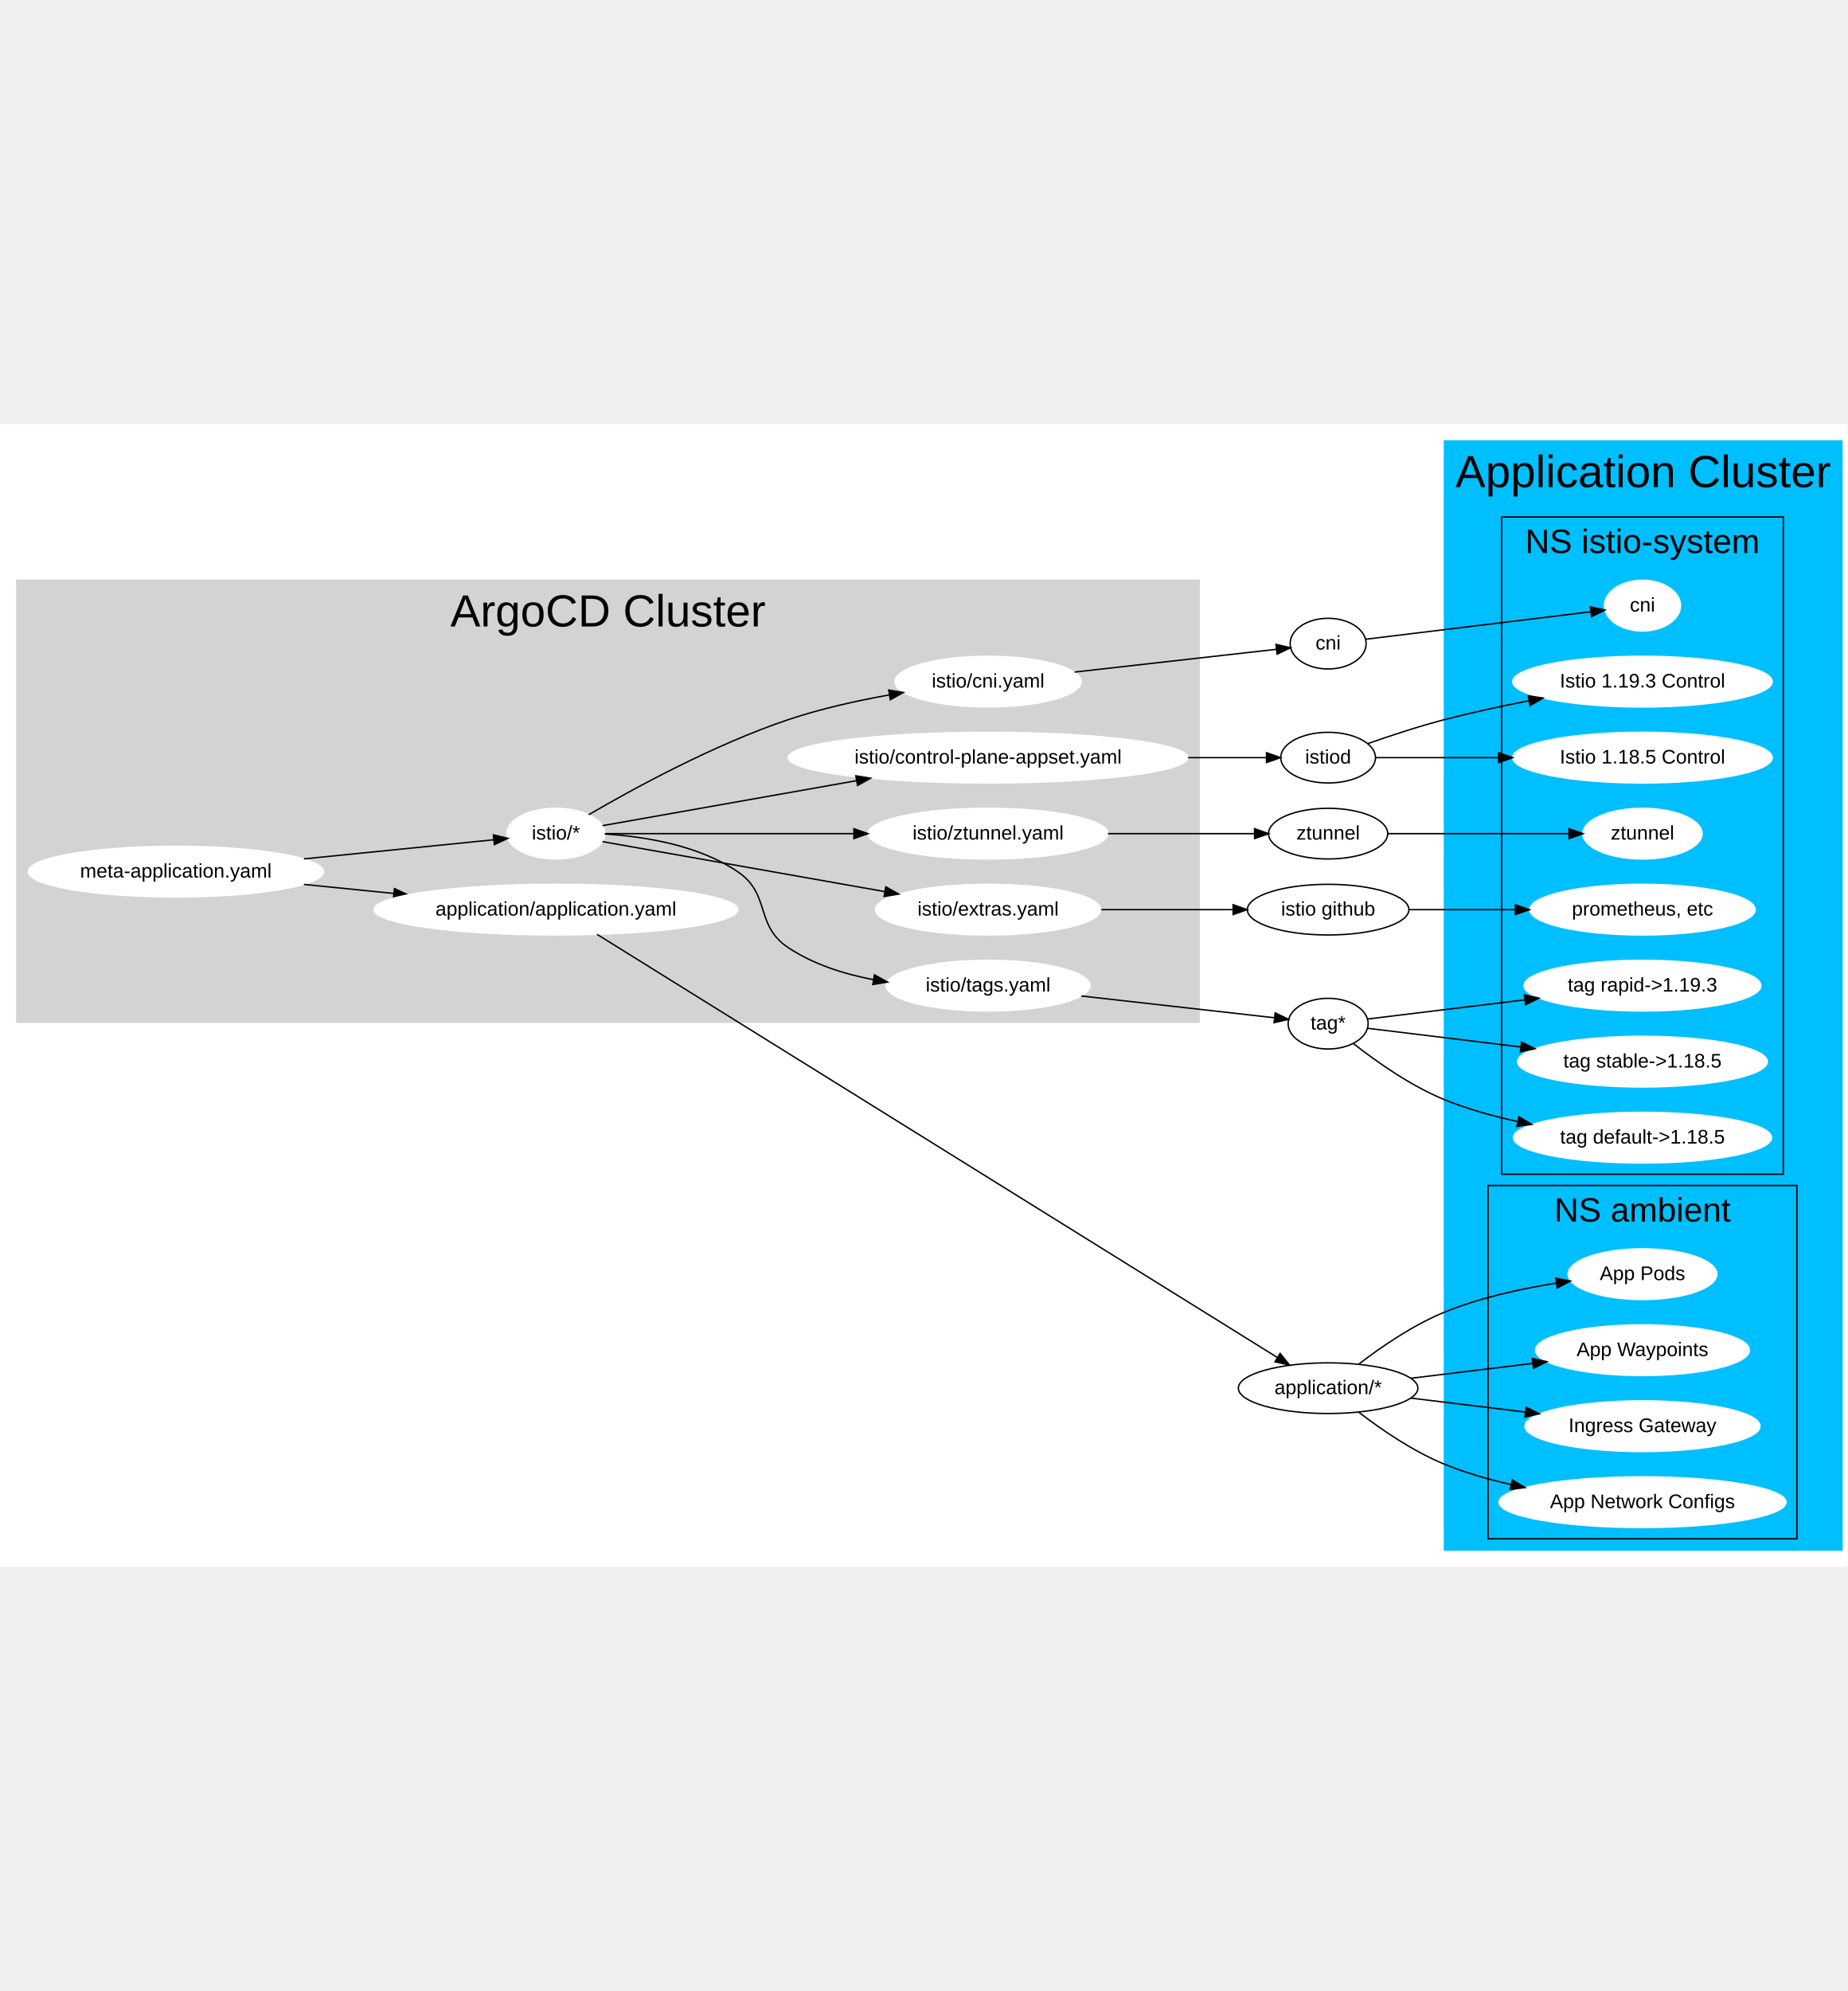
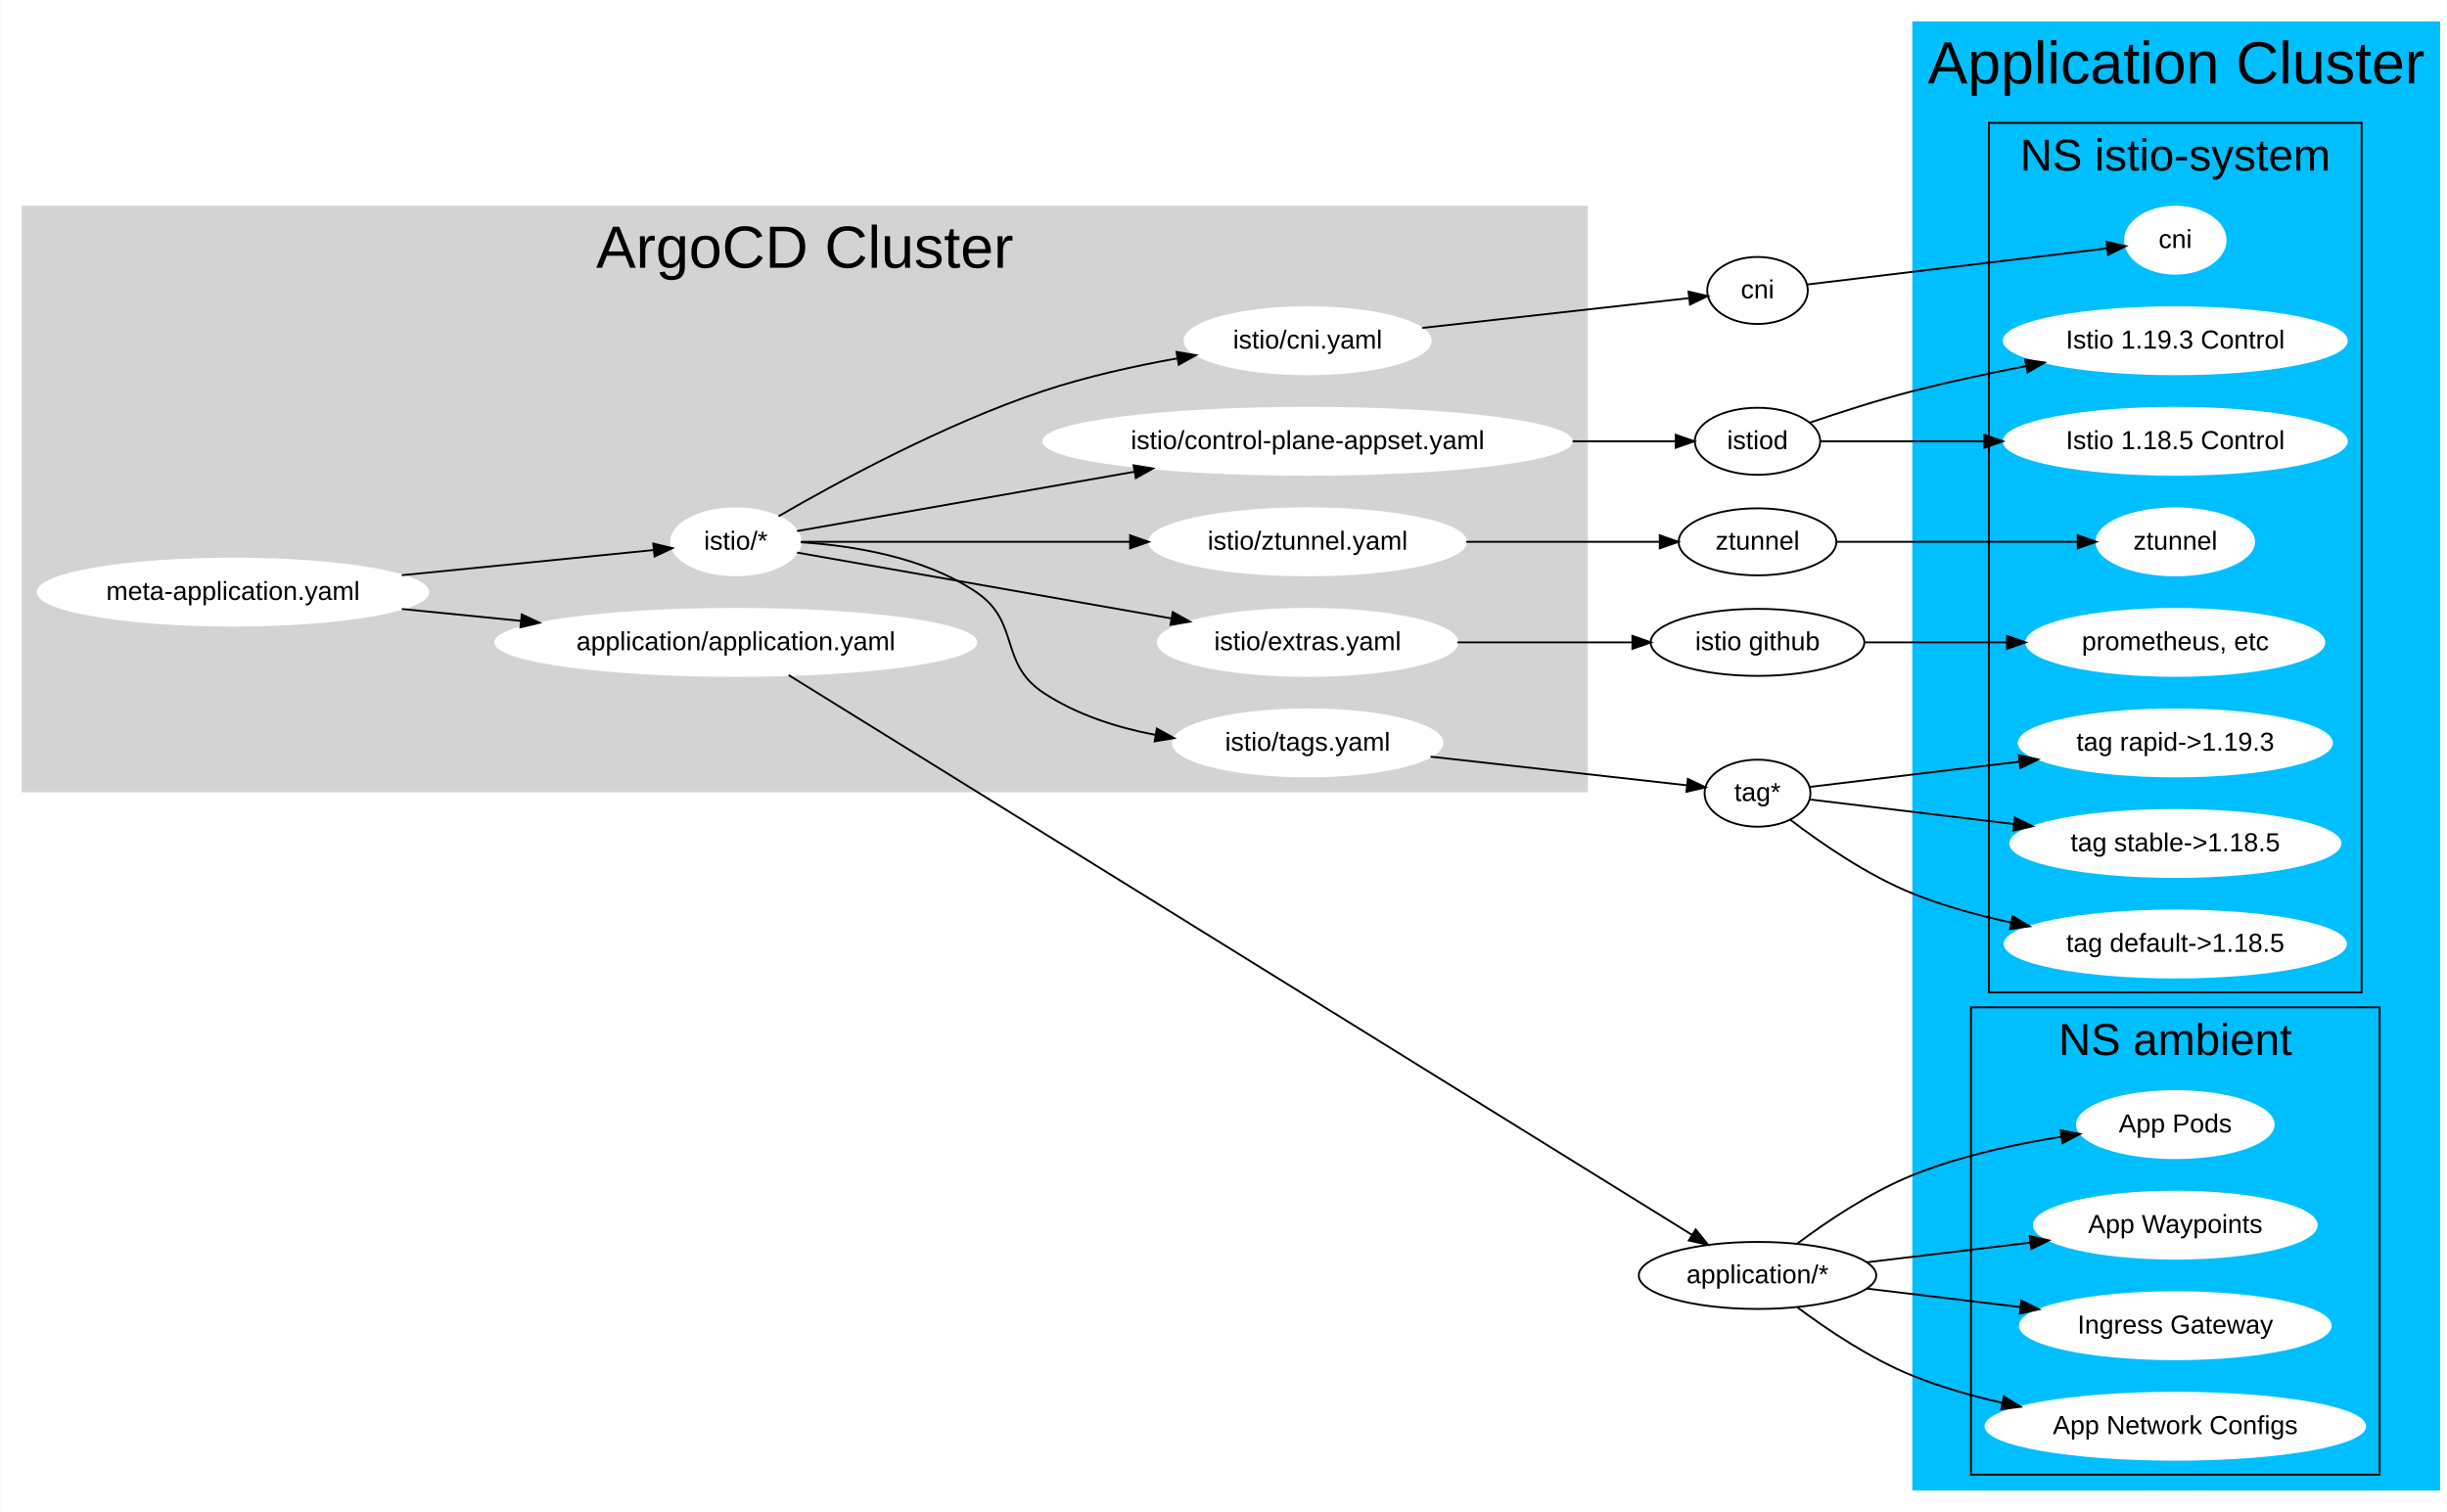
- <svg xmlns="http://www.w3.org/2000/svg" width="840" height="905" viewBox="0 0 630 678.75">
-   <g id="graph0" class="graph" transform="translate(1.919269,532.2615) scale(0.4798172)">
-     <polygon fill="white" stroke="transparent" points="-4,4 -4,-808 1309,-808 1309,4 -4,4" />
+ <svg xmlns="http://www.w3.org/2000/svg" width="1314pt" height="812pt" viewBox="0.00 0.00 1313.65 812.00">
+   <g id="graph0" class="graph" transform="scale(1 1) rotate(0) translate(4 808)">
+     <polygon fill="#ffffff" stroke="transparent" points="-4,4 -4,-808 1309.646,-808 1309.646,4 -4,4" />
    <g id="clust1" class="cluster">
-       <polygon fill="lightgrey" stroke="lightgrey" points="8,-383 8,-697 848.21,-697 848.21,-383 8,-383" />
-       <text text-anchor="middle" x="428.11" y="-664.2" font-family="Arial" font-size="32">ArgoCD Cluster</text>
+       <polygon fill="#d3d3d3" stroke="#d3d3d3" points="8,-383 8,-697 847.957,-697 847.957,-383 8,-383" />
+       <text text-anchor="middle" x="427.978" y="-664.2" font-family="Arial" font-size="32.00" fill="#000000">ArgoCD Cluster</text>
    </g>
    <g id="clust2" class="cluster">
-       <polygon fill="deepskyblue" stroke="deepskyblue" points="1022.51,-8 1022.51,-796 1305,-796 1305,-8 1022.51,-8" />
-       <text text-anchor="middle" x="1163.76" y="-763.2" font-family="Arial" font-size="32">Application Cluster</text>
+       <polygon fill="#00bfff" stroke="#00bfff" points="1023.209,-8 1023.209,-796 1305.646,-796 1305.646,-8 1023.209,-8" />
+       <text text-anchor="middle" x="1164.428" y="-763.2" font-family="Arial" font-size="32.00" fill="#000000">Application Cluster</text>
    </g>
    <g id="clust3" class="cluster">
-       <polygon fill="none" stroke="black" points="1063.16,-275 1063.16,-742 1263.35,-742 1263.35,-275 1063.16,-275" />
-       <text text-anchor="middle" x="1163.26" y="-716.4" font-family="Arial" font-size="24">NS istio-system</text>
+       <polygon fill="none" stroke="#000000" points="1063.859,-275 1063.859,-742 1263.996,-742 1263.996,-275 1063.859,-275" />
+       <text text-anchor="middle" x="1163.928" y="-716.4" font-family="Arial" font-size="24.00" fill="#000000">NS istio-system</text>
    </g>
    <g id="clust4" class="cluster">
-       <polygon fill="none" stroke="black" points="1053.51,-16 1053.51,-267 1273,-267 1273,-16 1053.51,-16" />
-       <text text-anchor="middle" x="1163.26" y="-241.4" font-family="Arial" font-size="24">NS ambient</text>
+       <polygon fill="none" stroke="#000000" points="1054.209,-16 1054.209,-267 1273.646,-267 1273.646,-16 1054.209,-16" />
+       <text text-anchor="middle" x="1163.928" y="-241.4" font-family="Arial" font-size="24.00" fill="#000000">NS ambient</text>
    </g>
    <g id="node1" class="node application">
-       <ellipse fill="rgb(255, 255, 255)" stroke="rgb(255, 255, 255)" cx="120.97" cy="-490" rx="104.93" ry="18" />
-       <text text-anchor="middle" x="120.97" y="-485.8" font-family="Arial" font-size="14.00">meta-application.yaml</text>
+       <ellipse fill="#ffffff" stroke="#ffffff" cx="120.932" cy="-490" rx="104.864" ry="18" />
+       <text text-anchor="middle" x="120.932" y="-485.8" font-family="Arial" font-size="14.00" fill="#000000">meta-application.yaml</text>
+     </g>
+     <g id="node2" class="node application">
+       <ellipse fill="#ffffff" stroke="#ffffff" cx="390.952" cy="-463" rx="129.176" ry="18" />
+       <text text-anchor="middle" x="390.952" y="-458.8" font-family="Arial" font-size="14.00" fill="#000000">application/application.yaml</text>
+     </g>
+     <g id="edge1" class="edge">
+       <path fill="none" stroke="#000000" d="M211.596,-480.934C232.097,-478.884 254.132,-476.681 275.5,-474.544" />
+       <polygon fill="#000000" stroke="#000000" points="275.991,-478.013 285.593,-473.535 275.294,-471.048 275.991,-478.013" />
    </g>
    <g id="node3" class="node application">
-       <ellipse fill="rgb(255, 255, 255)" stroke="rgb(255, 255, 255)" cx="391.07" cy="-517" rx="34.8" ry="18" />
-       <text text-anchor="middle" x="391.07" y="-512.8" font-family="Arial" font-size="14.00">istio/*</text>
+       <ellipse fill="#ffffff" stroke="#ffffff" cx="390.952" cy="-517" rx="34.785" ry="18" />
+       <text text-anchor="middle" x="390.952" y="-512.8" font-family="Arial" font-size="14.00" fill="#000000">istio/*</text>
    </g>
    <g id="edge2" class="edge">
-       <path fill="none" stroke="black" d="M211.99,-499.07C257.4,-503.64 310.4,-508.98 346.69,-512.63" />
-       <polygon fill="black" stroke="black" points="346.63,-516.14 356.93,-513.66 347.33,-509.18 346.63,-516.14" />
-     </g>
-     <g id="edge1" class="edge">
-       <path fill="none" stroke="black" d="M211.99,-480.93C232.47,-478.87 254.5,-476.65 275.85,-474.5" />
-       <polygon fill="black" stroke="black" points="276.33,-477.97 285.93,-473.49 275.63,-471.01 276.33,-477.97" />
-     </g>
-     <g id="node2" class="node application">
-       <ellipse fill="rgb(255, 255, 255)" stroke="rgb(255, 255, 255)" cx="391.07" cy="-463" rx="129.27" ry="18" />
-       <text text-anchor="middle" x="391.07" y="-458.8" font-family="Arial" font-size="14.00">application/application.yaml</text>
+       <path fill="none" stroke="#000000" d="M211.596,-499.066C257.055,-503.611 310.06,-508.911 346.598,-512.565" />
+       <polygon fill="#000000" stroke="#000000" points="346.615,-516.084 356.914,-513.596 347.312,-509.119 346.615,-516.084" />
+     </g>
+     <g id="node21" class="node">
+       <ellipse fill="none" stroke="#000000" cx="939.583" cy="-123" rx="63.753" ry="18" />
+       <text text-anchor="middle" x="939.583" y="-118.8" font-family="Arial" font-size="14.00" fill="#000000">application/*</text>
+     </g>
+     <g id="edge8" class="edge">
+       <path fill="none" stroke="#000000" d="M419.293,-445.436C511.52,-388.281 802.958,-207.67 904.378,-144.817" />
+       <polygon fill="#000000" stroke="#000000" points="906.375,-147.698 913.031,-139.455 902.687,-141.748 906.375,-147.698" />
    </g>
    <g id="node4" class="node application">
-       <ellipse fill="rgb(255, 255, 255)" stroke="rgb(255, 255, 255)" cx="698.21" cy="-625" rx="66.12" ry="18" />
-       <text text-anchor="middle" x="698.21" y="-620.8" font-family="Arial" font-size="14.00">istio/cni.yaml</text>
+       <ellipse fill="#ffffff" stroke="#ffffff" cx="697.998" cy="-625" rx="66.086" ry="18" />
+       <text text-anchor="middle" x="697.998" y="-620.8" font-family="Arial" font-size="14.00" fill="#000000">istio/cni.yaml</text>
    </g>
    <g id="edge3" class="edge">
-       <path fill="none" stroke="black" d="M414.34,-530.42C445.16,-548.41 503.03,-580.15 556.2,-598 579.05,-605.67 604.75,-611.4 627.9,-615.55" />
-       <polygon fill="black" stroke="black" points="627.54,-619.04 637.99,-617.3 628.73,-612.15 627.54,-619.04" />
+       <path fill="none" stroke="#000000" d="M413.892,-530.73C445.027,-548.779 502.891,-580.267 556.039,-598 578.946,-605.643 604.697,-611.356 627.914,-615.509" />
+       <polygon fill="#000000" stroke="#000000" points="627.588,-619.004 638.037,-617.252 628.776,-612.106 627.588,-619.004" />
    </g>
    <g id="node5" class="node application">
-       <ellipse fill="rgb(255, 255, 255)" stroke="rgb(255, 255, 255)" cx="698.21" cy="-571" rx="142.01" ry="18" />
-       <text text-anchor="middle" x="698.21" y="-566.8" font-family="Arial" font-size="14.00">istio/control-plane-appset.yaml</text>
+       <ellipse fill="#ffffff" stroke="#ffffff" cx="697.998" cy="-571" rx="141.917" ry="18" />
+       <text text-anchor="middle" x="697.998" y="-566.8" font-family="Arial" font-size="14.00" fill="#000000">istio/control-plane-appset.yaml</text>
    </g>
    <g id="edge4" class="edge">
-       <path fill="none" stroke="black" d="M424.15,-522.68C466.61,-530.19 543.28,-543.76 604.59,-554.61" />
-       <polygon fill="black" stroke="black" points="604.22,-558.1 614.68,-556.39 605.44,-551.21 604.22,-558.1" />
+       <path fill="none" stroke="#000000" d="M423.811,-522.779C466.676,-530.318 543.445,-543.819 604.869,-554.621" />
+       <polygon fill="#000000" stroke="#000000" points="604.521,-558.114 614.976,-556.399 605.734,-551.22 604.521,-558.114" />
    </g>
    <g id="node6" class="node application">
-       <ellipse fill="rgb(255, 255, 255)" stroke="rgb(255, 255, 255)" cx="698.21" cy="-517" rx="85.21" ry="18" />
-       <text text-anchor="middle" x="698.21" y="-512.8" font-family="Arial" font-size="14.00">istio/ztunnel.yaml</text>
+       <ellipse fill="#ffffff" stroke="#ffffff" cx="697.998" cy="-517" rx="85.162" ry="18" />
+       <text text-anchor="middle" x="697.998" y="-512.8" font-family="Arial" font-size="14.00" fill="#000000">istio/ztunnel.yaml</text>
    </g>
    <g id="edge5" class="edge">
-       <path fill="none" stroke="black" d="M425.89,-517C468.21,-517 542.42,-517 602.55,-517" />
-       <polygon fill="black" stroke="black" points="602.83,-520.5 612.83,-517 602.83,-513.5 602.83,-520.5" />
+       <path fill="none" stroke="#000000" d="M425.875,-517C468.519,-517 542.378,-517 602.397,-517" />
+       <polygon fill="#000000" stroke="#000000" points="602.665,-520.5 612.665,-517 602.665,-513.5 602.665,-520.5" />
    </g>
    <g id="node7" class="node application">
-       <ellipse fill="rgb(255, 255, 255)" stroke="rgb(255, 255, 255)" cx="698.21" cy="-463" rx="80.02" ry="18" />
-       <text text-anchor="middle" x="698.21" y="-458.8" font-family="Arial" font-size="14.00">istio/extras.yaml</text>
+       <ellipse fill="#ffffff" stroke="#ffffff" cx="697.998" cy="-463" rx="80.491" ry="18" />
+       <text text-anchor="middle" x="697.998" y="-458.8" font-family="Arial" font-size="14.00" fill="#000000">istio/extras.yaml</text>
    </g>
    <g id="edge6" class="edge">
-       <path fill="none" stroke="black" d="M424.15,-511.32C471.42,-502.96 561.08,-487.09 624.75,-475.82" />
-       <polygon fill="black" stroke="black" points="625.5,-479.24 634.73,-474.06 624.28,-472.35 625.5,-479.24" />
+       <path fill="none" stroke="#000000" d="M423.811,-511.221C471.464,-502.84 561.016,-487.091 624.808,-475.872" />
+       <polygon fill="#000000" stroke="#000000" points="625.572,-479.291 634.814,-474.112 624.359,-472.397 625.572,-479.291" />
    </g>
    <g id="node8" class="node application">
-       <ellipse fill="rgb(255, 255, 255)" stroke="rgb(255, 255, 255)" cx="698.21" cy="-409" rx="72.44" ry="18" />
-       <text text-anchor="middle" x="698.21" y="-404.8" font-family="Arial" font-size="14.00">istio/tags.yaml</text>
+       <ellipse fill="#ffffff" stroke="#ffffff" cx="697.998" cy="-409" rx="72.404" ry="18" />
+       <text text-anchor="middle" x="697.998" y="-404.8" font-family="Arial" font-size="14.00" fill="#000000">istio/tags.yaml</text>
    </g>
    <g id="edge7" class="edge">
-       <path fill="none" stroke="black" d="M425.81,-516.75C453.35,-515.02 492.15,-508.99 520.2,-490 544.09,-473.83 532.17,-451.95 556.2,-436 574.04,-424.16 595.78,-417.23 616.8,-413.24" />
-       <polygon fill="black" stroke="black" points="617.44,-416.68 626.71,-411.56 616.27,-409.78 617.44,-416.68" />
-     </g>
-     <g id="node21" class="node">
-       <ellipse fill="none" stroke="rgb(0, 0, 0)" cx="939.86" cy="-123" rx="63.8" ry="18" />
-       <text text-anchor="middle" x="939.86" y="-118.8" font-family="Arial" font-size="14.00">application/*</text>
-     </g>
-     <g id="edge8" class="edge">
-       <path fill="none" stroke="black" d="M420.31,-445.44C512.23,-388.28 802.69,-207.67 903.77,-144.82" />
-       <polygon fill="black" stroke="black" points="905.75,-147.71 912.4,-139.45 902.06,-141.76 905.75,-147.71" />
+       <path fill="none" stroke="#000000" d="M425.784,-516.754C453.47,-514.997 492.062,-508.915 520.039,-490 543.935,-473.845 531.997,-451.937 556.039,-436 573.82,-424.214 595.452,-417.278 616.413,-413.272" />
+       <polygon fill="#000000" stroke="#000000" points="617.037,-416.716 626.304,-411.581 615.857,-409.816 617.037,-416.716" />
    </g>
    <g id="node24" class="node helm">
-       <ellipse fill="none" stroke="rgb(0, 0, 0)" cx="939.86" cy="-652" rx="27" ry="18" />
-       <text text-anchor="middle" x="939.86" y="-647.8" font-family="Arial" font-size="14.00">cni</text>
+       <ellipse fill="none" stroke="#000000" cx="939.583" cy="-652" rx="27" ry="18" />
+       <text text-anchor="middle" x="939.583" y="-647.8" font-family="Arial" font-size="14.00" fill="#000000">cni</text>
    </g>
    <g id="edge18" class="edge">
-       <path fill="none" stroke="black" d="M759.68,-631.81C804.93,-636.91 865.29,-643.71 903.11,-647.97" />
-       <polygon fill="black" stroke="black" points="902.82,-651.46 913.15,-649.1 903.6,-644.51 902.82,-651.46" />
+       <path fill="none" stroke="#000000" d="M759.585,-631.883C804.82,-636.939 864.772,-643.639 902.772,-647.886" />
+       <polygon fill="#000000" stroke="#000000" points="902.55,-651.383 912.877,-649.015 903.328,-644.426 902.55,-651.383" />
    </g>
    <g id="node23" class="node helm">
-       <ellipse fill="none" stroke="rgb(0, 0, 0)" cx="939.86" cy="-571" rx="33.66" ry="18" />
-       <text text-anchor="middle" x="939.86" y="-566.8" font-family="Arial" font-size="14.00">istiod</text>
+       <ellipse fill="none" stroke="#000000" cx="939.583" cy="-571" rx="33.642" ry="18" />
+       <text text-anchor="middle" x="939.583" y="-566.8" font-family="Arial" font-size="14.00" fill="#000000">istiod</text>
    </g>
    <g id="edge15" class="edge">
-       <path fill="none" stroke="black" d="M840.35,-571C860.52,-571 879.86,-571 895.98,-571" />
-       <polygon fill="black" stroke="black" points="896.08,-574.5 906.08,-571 896.08,-567.5 896.08,-574.5" />
+       <path fill="none" stroke="#000000" d="M840.275,-571C860.274,-571 879.46,-571 895.546,-571" />
+       <polygon fill="#000000" stroke="#000000" points="895.647,-574.5 905.647,-571 895.647,-567.5 895.647,-574.5" />
    </g>
    <g id="node22" class="node helm">
-       <ellipse fill="none" stroke="rgb(0, 0, 0)" cx="939.86" cy="-517" rx="42.35" ry="18" />
-       <text text-anchor="middle" x="939.86" y="-512.8" font-family="Arial" font-size="14.00">ztunnel</text>
+       <ellipse fill="none" stroke="#000000" cx="939.583" cy="-517" rx="42.33" ry="18" />
+       <text text-anchor="middle" x="939.583" y="-512.8" font-family="Arial" font-size="14.00" fill="#000000">ztunnel</text>
    </g>
    <g id="edge13" class="edge">
-       <path fill="none" stroke="black" d="M783.36,-517C817.99,-517 856.99,-517 887.27,-517" />
-       <polygon fill="black" stroke="black" points="887.59,-520.5 897.59,-517 887.59,-513.5 887.59,-520.5" />
+       <path fill="none" stroke="#000000" d="M783.172,-517C817.683,-517 856.455,-517 886.763,-517" />
+       <polygon fill="#000000" stroke="#000000" points="887.109,-520.5 897.109,-517 887.109,-513.5 887.109,-520.5" />
    </g>
    <g id="node25" class="node">
-       <ellipse fill="none" stroke="rgb(0, 0, 0)" cx="939.86" cy="-463" rx="57.41" ry="18" />
-       <text text-anchor="middle" x="939.86" y="-458.8" font-family="Arial" font-size="14.00">istio github</text>
+       <ellipse fill="none" stroke="#000000" cx="939.583" cy="-463" rx="57.373" ry="18" />
+       <text text-anchor="middle" x="939.583" y="-458.8" font-family="Arial" font-size="14.00" fill="#000000">istio github</text>
    </g>
    <g id="edge20" class="edge">
-       <path fill="none" stroke="black" d="M778.68,-463C809.02,-463 843.28,-463 872.31,-463" />
-       <polygon fill="black" stroke="black" points="872.34,-466.5 882.34,-463 872.34,-459.5 872.34,-466.5" />
+       <path fill="none" stroke="#000000" d="M778.442,-463C808.893,-463 843.208,-463 872.322,-463" />
+       <polygon fill="#000000" stroke="#000000" points="872.388,-466.5 882.388,-463 872.388,-459.5 872.388,-466.5" />
    </g>
    <g id="node26" class="node">
-       <ellipse fill="none" stroke="rgb(0, 0, 0)" cx="939.86" cy="-382" rx="28.44" ry="18" />
-       <text text-anchor="middle" x="939.86" y="-377.8" font-family="Arial" font-size="14.00">tag*</text>
+       <ellipse fill="none" stroke="#000000" cx="939.583" cy="-382" rx="28.426" ry="18" />
+       <text text-anchor="middle" x="939.583" y="-377.8" font-family="Arial" font-size="14.00" fill="#000000">tag*</text>
    </g>
    <g id="edge22" class="edge">
-       <path fill="none" stroke="black" d="M764.38,-401.66C808.4,-396.7 864.96,-390.33 901.55,-386.2" />
-       <polygon fill="black" stroke="black" points="902.23,-389.65 911.78,-385.05 901.45,-382.69 902.23,-389.65" />
+       <path fill="none" stroke="#000000" d="M764.012,-401.622C808.134,-396.691 864.628,-390.377 901.442,-386.263" />
+       <polygon fill="#000000" stroke="#000000" points="902.188,-389.701 911.737,-385.112 901.411,-382.745 902.188,-389.701" />
    </g>
    <g id="node9" class="node">
-       <ellipse fill="rgb(255, 255, 255)" stroke="rgb(255, 255, 255)" cx="1163.26" cy="-571" rx="92.19" ry="18" />
-       <text text-anchor="middle" x="1163.26" y="-566.8" font-family="Arial" font-size="14.00">Istio 1.18.5 Control</text>
+       <ellipse fill="#ffffff" stroke="#ffffff" cx="1163.928" cy="-571" rx="92.138" ry="18" />
+       <text text-anchor="middle" x="1163.928" y="-566.8" font-family="Arial" font-size="14.00" fill="#000000">Istio 1.18.5 Control</text>
    </g>
    <g id="node10" class="node">
-       <ellipse fill="rgb(255, 255, 255)" stroke="rgb(255, 255, 255)" cx="1163.26" cy="-625" rx="92.19" ry="18" />
-       <text text-anchor="middle" x="1163.26" y="-620.8" font-family="Arial" font-size="14.00">Istio 1.19.3 Control</text>
+       <ellipse fill="#ffffff" stroke="#ffffff" cx="1163.928" cy="-625" rx="92.138" ry="18" />
+       <text text-anchor="middle" x="1163.928" y="-620.8" font-family="Arial" font-size="14.00" fill="#000000">Istio 1.19.3 Control</text>
    </g>
    <g id="node11" class="node">
-       <ellipse fill="rgb(255, 255, 255)" stroke="rgb(255, 255, 255)" cx="1163.26" cy="-517" rx="42.35" ry="18" />
-       <text text-anchor="middle" x="1163.26" y="-512.8" font-family="Arial" font-size="14.00">ztunnel</text>
+       <ellipse fill="#ffffff" stroke="#ffffff" cx="1163.928" cy="-517" rx="42.33" ry="18" />
+       <text text-anchor="middle" x="1163.928" y="-512.8" font-family="Arial" font-size="14.00" fill="#000000">ztunnel</text>
    </g>
    <g id="node12" class="node">
-       <ellipse fill="rgb(255, 255, 255)" stroke="rgb(255, 255, 255)" cx="1163.26" cy="-679" rx="27" ry="18" />
-       <text text-anchor="middle" x="1163.26" y="-674.8" font-family="Arial" font-size="14.00">cni</text>
+       <ellipse fill="#ffffff" stroke="#ffffff" cx="1163.928" cy="-679" rx="27" ry="18" />
+       <text text-anchor="middle" x="1163.928" y="-674.8" font-family="Arial" font-size="14.00" fill="#000000">cni</text>
    </g>
    <g id="node13" class="node">
-       <ellipse fill="rgb(255, 255, 255)" stroke="rgb(255, 255, 255)" cx="1163.26" cy="-463" rx="80.06" ry="18" />
-       <text text-anchor="middle" x="1163.26" y="-458.8" font-family="Arial" font-size="14.00">prometheus, etc</text>
+       <ellipse fill="#ffffff" stroke="#ffffff" cx="1163.928" cy="-463" rx="80.029" ry="18" />
+       <text text-anchor="middle" x="1163.928" y="-458.8" font-family="Arial" font-size="14.00" fill="#000000">prometheus, etc</text>
    </g>
    <g id="node14" class="node">
-       <ellipse fill="rgb(255, 255, 255)" stroke="rgb(255, 255, 255)" cx="1163.26" cy="-301" rx="91.69" ry="18" />
-       <text text-anchor="middle" x="1163.26" y="-296.8" font-family="Arial" font-size="14.00">tag default-&gt;1.18.5</text>
+       <ellipse fill="#ffffff" stroke="#ffffff" cx="1163.928" cy="-301" rx="91.636" ry="18" />
+       <text text-anchor="middle" x="1163.928" y="-296.8" font-family="Arial" font-size="14.00" fill="#000000">tag default-&gt;1.18.5</text>
    </g>
    <g id="node15" class="node">
-       <ellipse fill="rgb(255, 255, 255)" stroke="rgb(255, 255, 255)" cx="1163.26" cy="-409" rx="84.14" ry="18" />
-       <text text-anchor="middle" x="1163.26" y="-404.8" font-family="Arial" font-size="14.00">tag rapid-&gt;1.19.3</text>
+       <ellipse fill="#ffffff" stroke="#ffffff" cx="1163.928" cy="-409" rx="84.094" ry="18" />
+       <text text-anchor="middle" x="1163.928" y="-404.8" font-family="Arial" font-size="14.00" fill="#000000">tag rapid-&gt;1.19.3</text>
    </g>
    <g id="node16" class="node">
-       <ellipse fill="rgb(255, 255, 255)" stroke="rgb(255, 255, 255)" cx="1163.26" cy="-355" rx="88.73" ry="18" />
-       <text text-anchor="middle" x="1163.26" y="-350.8" font-family="Arial" font-size="14.00">tag stable-&gt;1.18.5</text>
+       <ellipse fill="#ffffff" stroke="#ffffff" cx="1163.928" cy="-355" rx="88.689" ry="18" />
+       <text text-anchor="middle" x="1163.928" y="-350.8" font-family="Arial" font-size="14.00" fill="#000000">tag stable-&gt;1.18.5</text>
    </g>
    <g id="node17" class="node">
-       <ellipse fill="rgb(255, 255, 255)" stroke="rgb(255, 255, 255)" cx="1163.26" cy="-204" rx="52.83" ry="18" />
-       <text text-anchor="middle" x="1163.26" y="-199.8" font-family="Arial" font-size="14.00">App Pods</text>
+       <ellipse fill="#ffffff" stroke="#ffffff" cx="1163.928" cy="-204" rx="52.805" ry="18" />
+       <text text-anchor="middle" x="1163.928" y="-199.8" font-family="Arial" font-size="14.00" fill="#000000">App Pods</text>
    </g>
    <g id="node18" class="node">
-       <ellipse fill="rgb(255, 255, 255)" stroke="rgb(255, 255, 255)" cx="1163.26" cy="-150" rx="75.97" ry="18" />
-       <text text-anchor="middle" x="1163.26" y="-145.8" font-family="Arial" font-size="14.00">App Waypoints</text>
+       <ellipse fill="#ffffff" stroke="#ffffff" cx="1163.928" cy="-150" rx="75.938" ry="18" />
+       <text text-anchor="middle" x="1163.928" y="-145.8" font-family="Arial" font-size="14.00" fill="#000000">App Waypoints</text>
    </g>
    <g id="node19" class="node">
-       <ellipse fill="rgb(255, 255, 255)" stroke="rgb(255, 255, 255)" cx="1163.26" cy="-96" rx="83.49" ry="18" />
-       <text text-anchor="middle" x="1163.26" y="-91.8" font-family="Arial" font-size="14.00">Ingress Gateway</text>
+       <ellipse fill="#ffffff" stroke="#ffffff" cx="1163.928" cy="-96" rx="83.462" ry="18" />
+       <text text-anchor="middle" x="1163.928" y="-91.8" font-family="Arial" font-size="14.00" fill="#000000">Ingress Gateway</text>
    </g>
    <g id="node20" class="node">
-       <ellipse fill="rgb(255, 255, 255)" stroke="rgb(255, 255, 255)" cx="1163.26" cy="-42" rx="101.99" ry="18" />
-       <text text-anchor="middle" x="1163.26" y="-37.8" font-family="Arial" font-size="14.00">App Network Configs</text>
+       <ellipse fill="#ffffff" stroke="#ffffff" cx="1163.928" cy="-42" rx="101.937" ry="18" />
+       <text text-anchor="middle" x="1163.928" y="-37.8" font-family="Arial" font-size="14.00" fill="#000000">App Network Configs</text>
    </g>
    <g id="edge9" class="edge">
-       <path fill="none" stroke="black" d="M961.72,-140.16C977.49,-152.26 1000.17,-167.88 1022.51,-177 1047.54,-187.22 1076.71,-193.64 1101.9,-197.63" />
-       <polygon fill="black" stroke="black" points="1101.66,-201.13 1112.06,-199.15 1102.69,-194.21 1101.66,-201.13" />
+       <path fill="none" stroke="#000000" d="M961.014,-140.153C977.194,-152.249 1000.433,-167.864 1023.209,-177 1048.27,-187.052 1077.377,-193.434 1102.594,-197.451" />
+       <polygon fill="#000000" stroke="#000000" points="1102.366,-200.956 1112.775,-198.98 1103.406,-194.034 1102.366,-200.956" />
    </g>
    <g id="edge10" class="edge">
-       <path fill="none" stroke="black" d="M998.74,-130.06C1025.1,-133.27 1056.68,-137.12 1085.02,-140.58" />
-       <polygon fill="black" stroke="black" points="1084.95,-144.1 1095.3,-141.83 1085.8,-137.15 1084.95,-144.1" />
+       <path fill="none" stroke="#000000" d="M998.234,-130.059C1025.061,-133.287 1057.222,-137.158 1086.043,-140.626" />
+       <polygon fill="#000000" stroke="#000000" points="1085.737,-144.115 1096.083,-141.835 1086.573,-137.165 1085.737,-144.115" />
    </g>
    <g id="edge11" class="edge">
-       <path fill="none" stroke="black" d="M998.74,-115.94C1023.51,-112.92 1052.88,-109.34 1079.85,-106.05" />
-       <polygon fill="black" stroke="black" points="1080.55,-109.49 1090.06,-104.81 1079.71,-102.54 1080.55,-109.49" />
+       <path fill="none" stroke="#000000" d="M998.234,-115.941C1023.441,-112.908 1053.357,-109.307 1080.786,-106.006" />
+       <polygon fill="#000000" stroke="#000000" points="1081.256,-109.475 1090.766,-104.805 1080.419,-102.525 1081.256,-109.475" />
    </g>
    <g id="edge12" class="edge">
-       <path fill="none" stroke="black" d="M961.72,-105.84C977.49,-93.74 1000.17,-78.12 1022.51,-69 1037.38,-62.93 1053.71,-58.2 1069.8,-54.52" />
-       <polygon fill="black" stroke="black" points="1070.74,-57.9 1079.77,-52.37 1069.26,-51.06 1070.74,-57.9" />
+       <path fill="none" stroke="#000000" d="M961.014,-105.847C977.194,-93.751 1000.433,-78.136 1023.209,-69 1038.218,-62.98 1054.678,-58.276 1070.885,-54.608" />
+       <polygon fill="#000000" stroke="#000000" points="1071.884,-57.974 1080.928,-52.456 1070.417,-51.129 1071.884,-57.974" />
    </g>
    <g id="edge14" class="edge">
-       <path fill="none" stroke="black" d="M982.24,-517C1018.66,-517 1071.83,-517 1110.95,-517" />
-       <polygon fill="black" stroke="black" points="1111.08,-520.5 1121.08,-517 1111.08,-513.5 1111.08,-520.5" />
+       <path fill="none" stroke="#000000" d="M981.78,-517C1018.483,-517 1071.827,-517 1111.308,-517" />
+       <polygon fill="#000000" stroke="#000000" points="1111.539,-520.5 1121.538,-517 1111.538,-513.5 1111.539,-520.5" />
    </g>
    <g id="edge16" class="edge">
-       <path fill="none" stroke="black" d="M973.53,-571C996.76,-571 1029.31,-571 1060.85,-571" />
-       <polygon fill="black" stroke="black" points="1061.04,-574.5 1071.04,-571 1061.04,-567.5 1061.04,-574.5" />
+       <path fill="none" stroke="#000000" d="M973.17,-571C996.663,-571 1029.399,-571 1061.128,-571" />
+       <polygon fill="#000000" stroke="#000000" points="1061.381,-574.5 1071.381,-571 1061.381,-567.5 1061.381,-574.5" />
    </g>
    <g id="edge17" class="edge">
-       <path fill="none" stroke="black" d="M968.19,-581.01C983.92,-586.53 1004.16,-593.22 1022.51,-598 1041.84,-603.04 1062.9,-607.59 1082.66,-611.46" />
-       <polygon fill="black" stroke="black" points="1082.08,-614.91 1092.56,-613.36 1083.4,-608.03 1082.08,-614.91" />
+       <path fill="none" stroke="#000000" d="M967.589,-580.993C983.713,-586.506 1004.441,-593.189 1023.209,-598 1042.69,-602.994 1063.899,-607.526 1083.804,-611.39" />
+       <polygon fill="#000000" stroke="#000000" points="1083.287,-614.855 1093.766,-613.29 1084.599,-607.979 1083.287,-614.855" />
    </g>
    <g id="edge19" class="edge">
-       <path fill="none" stroke="black" d="M966.69,-655.15C1006.19,-659.97 1081.7,-669.18 1126.45,-674.63" />
-       <polygon fill="black" stroke="black" points="1126.24,-678.13 1136.59,-675.87 1127.09,-671.19 1126.24,-678.13" />
+       <path fill="none" stroke="#000000" d="M966.199,-655.203C1006.256,-660.024 1082.15,-669.158 1127.369,-674.6" />
+       <polygon fill="#000000" stroke="#000000" points="1126.999,-678.081 1137.346,-675.801 1127.836,-671.131 1126.999,-678.081" />
    </g>
    <g id="edge21" class="edge">
-       <path fill="none" stroke="black" d="M997.3,-463C1020.26,-463 1047.36,-463 1072.88,-463" />
-       <polygon fill="black" stroke="black" points="1072.95,-466.5 1082.95,-463 1072.95,-459.5 1072.95,-466.5" />
+       <path fill="none" stroke="#000000" d="M996.775,-463C1020.04,-463 1047.497,-463 1073.362,-463" />
+       <polygon fill="#000000" stroke="#000000" points="1073.564,-466.5 1083.564,-463 1073.564,-459.5 1073.564,-466.5" />
    </g>
    <g id="edge23" class="edge">
-       <path fill="none" stroke="black" d="M957.88,-367.82C973.65,-355.42 998.28,-337.89 1022.51,-328 1038.77,-321.36 1056.76,-316.33 1074.28,-312.52" />
-       <polygon fill="black" stroke="black" points="1075.44,-315.86 1084.53,-310.42 1074.03,-309 1075.44,-315.86" />
+       <path fill="none" stroke="#000000" d="M957.067,-367.832C973.263,-355.437 998.508,-337.908 1023.209,-328 1039.768,-321.358 1058.092,-316.319 1075.895,-312.505" />
+       <polygon fill="#000000" stroke="#000000" points="1076.613,-315.931 1085.716,-310.51 1075.22,-309.071 1076.613,-315.931" />
    </g>
    <g id="edge24" class="edge">
-       <path fill="none" stroke="black" d="M968.01,-385.31C995.73,-388.69 1040.17,-394.11 1079.55,-398.91" />
-       <polygon fill="black" stroke="black" points="1079.36,-402.42 1089.71,-400.15 1080.2,-395.47 1079.36,-402.42" />
+       <path fill="none" stroke="#000000" d="M967.543,-385.365C995.697,-388.753 1040.529,-394.149 1080.255,-398.93" />
+       <polygon fill="#000000" stroke="#000000" points="1079.884,-402.411 1090.231,-400.131 1080.721,-395.461 1079.884,-402.411" />
    </g>
    <g id="edge25" class="edge">
-       <path fill="none" stroke="black" d="M968.01,-378.69C995.04,-375.39 1037.95,-370.16 1076.58,-365.45" />
-       <polygon fill="black" stroke="black" points="1077.32,-368.88 1086.82,-364.2 1076.47,-361.94 1077.32,-368.88" />
+       <path fill="none" stroke="#000000" d="M967.543,-378.635C994.93,-375.339 1038.101,-370.143 1077,-365.462" />
+       <polygon fill="#000000" stroke="#000000" points="1077.802,-368.891 1087.312,-364.221 1076.965,-361.941 1077.802,-368.891" />
    </g>
  </g>
</svg>
